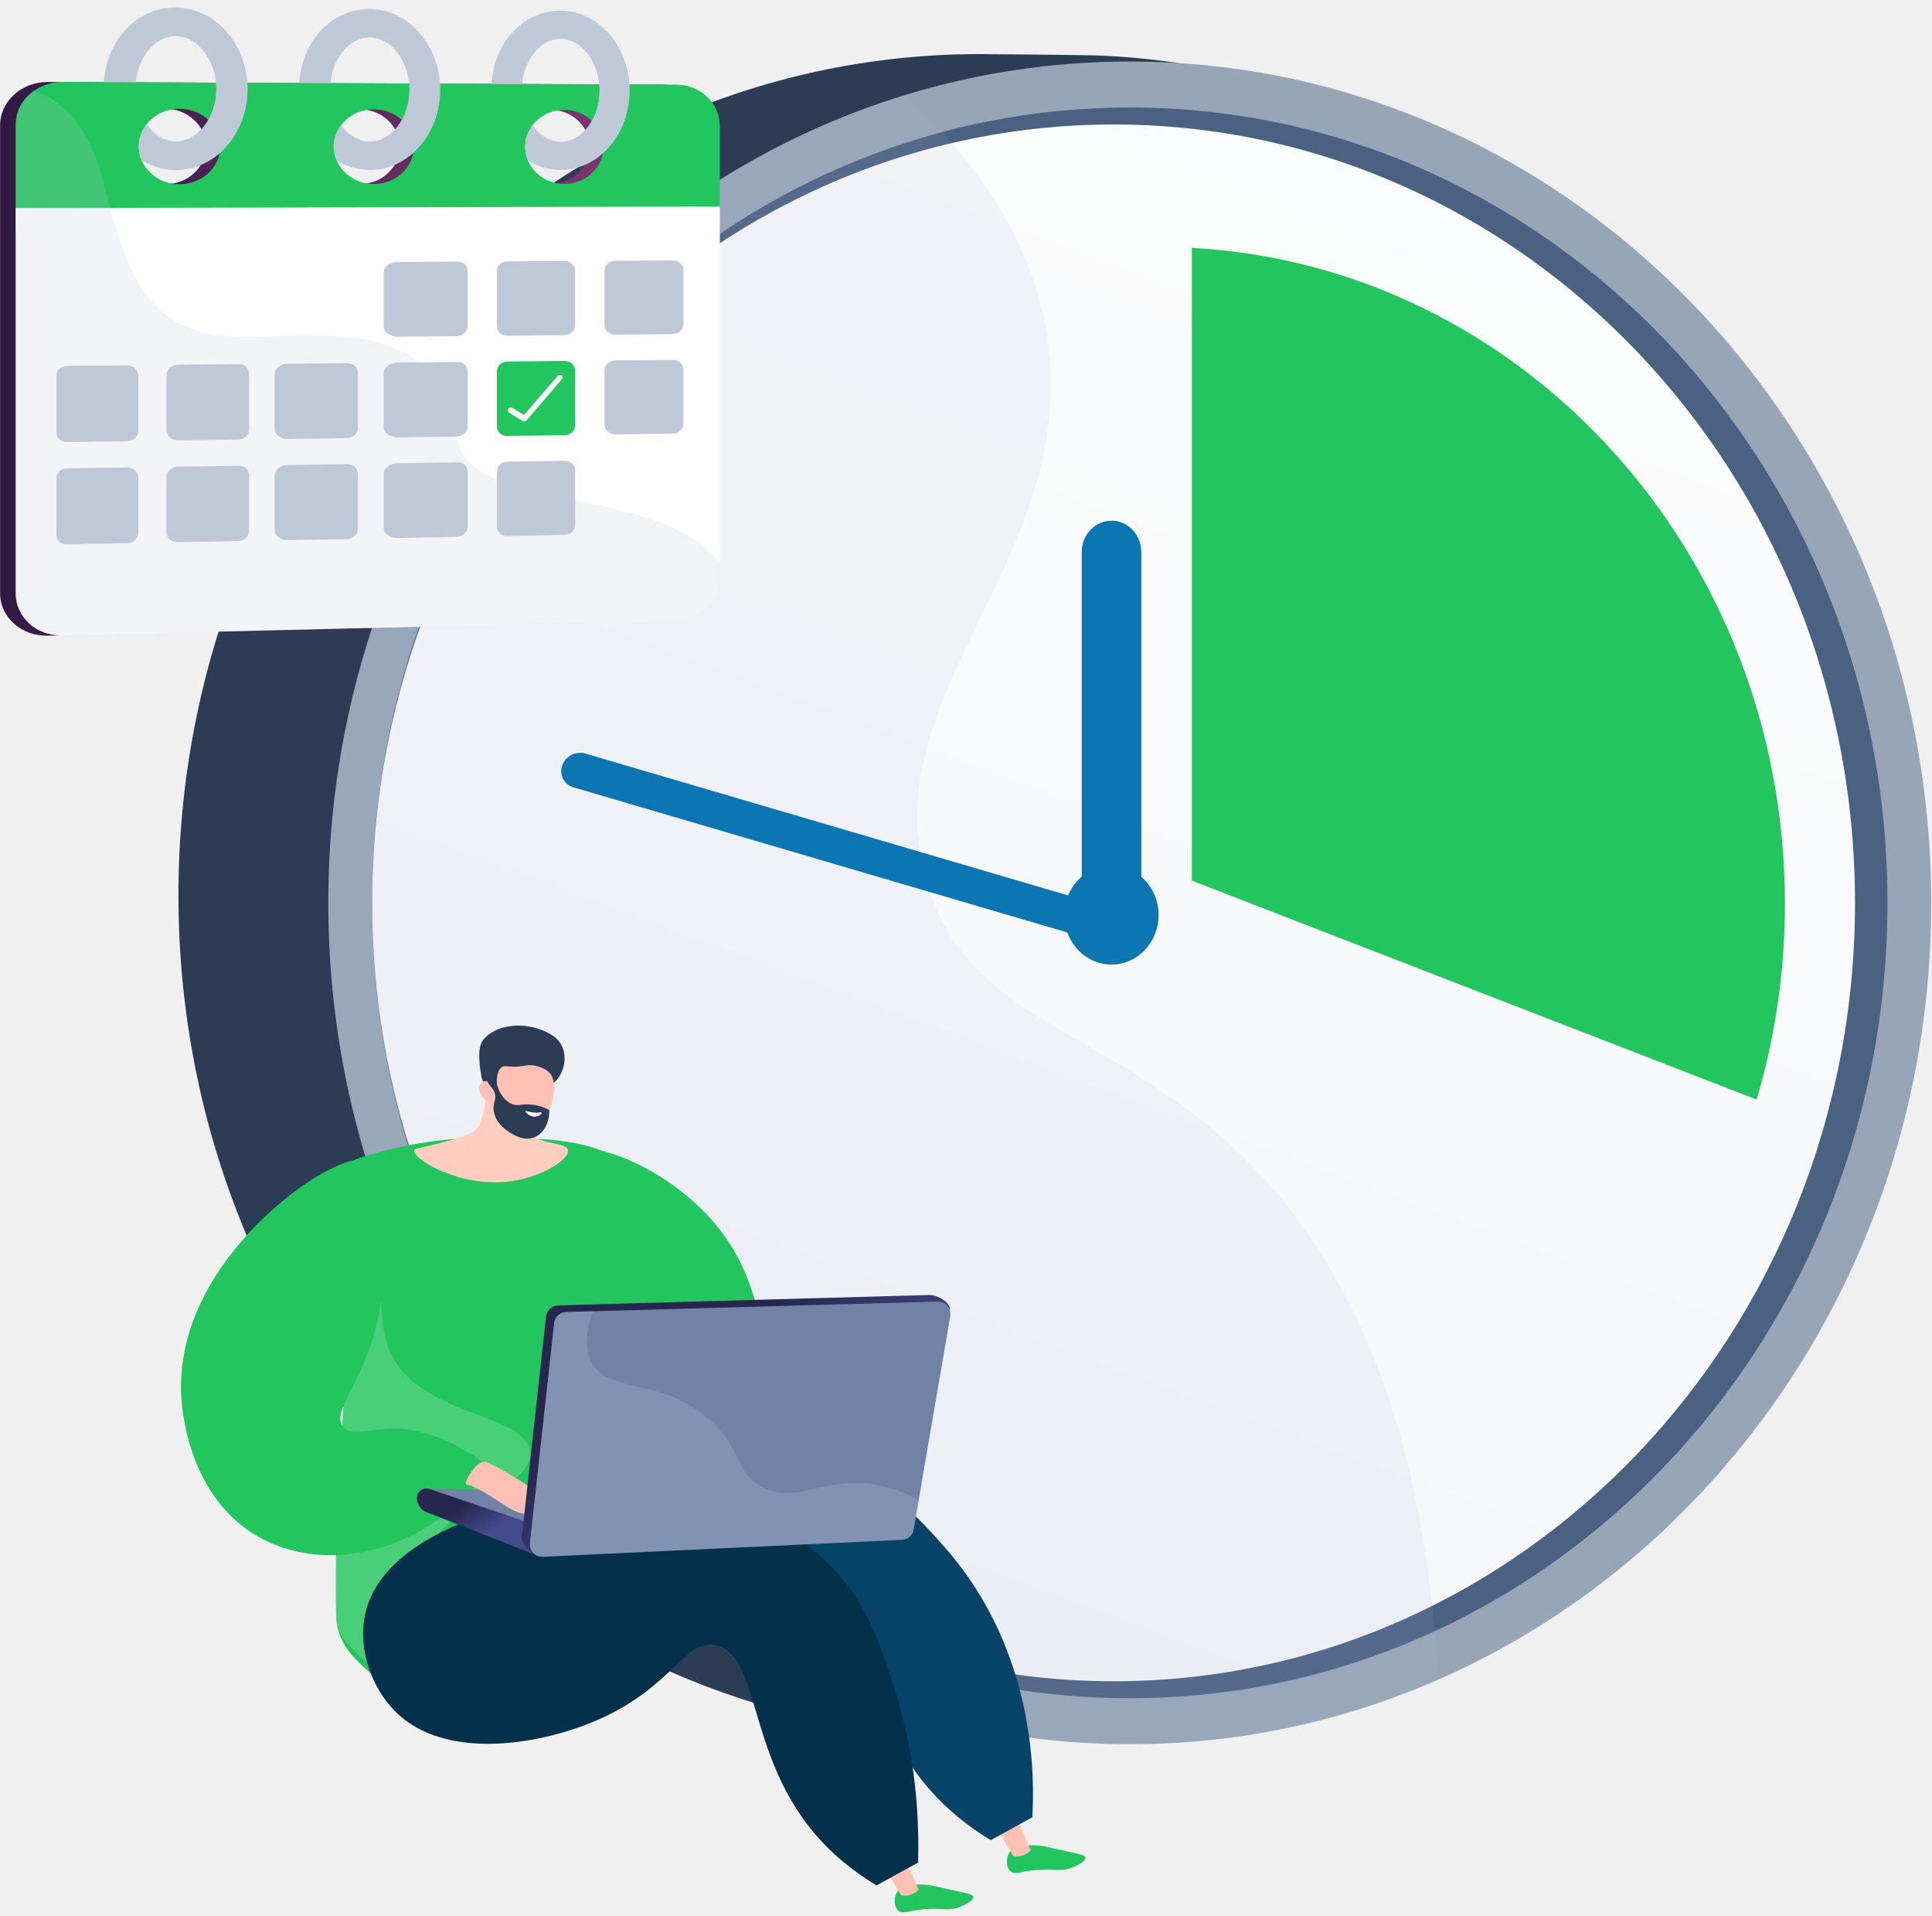
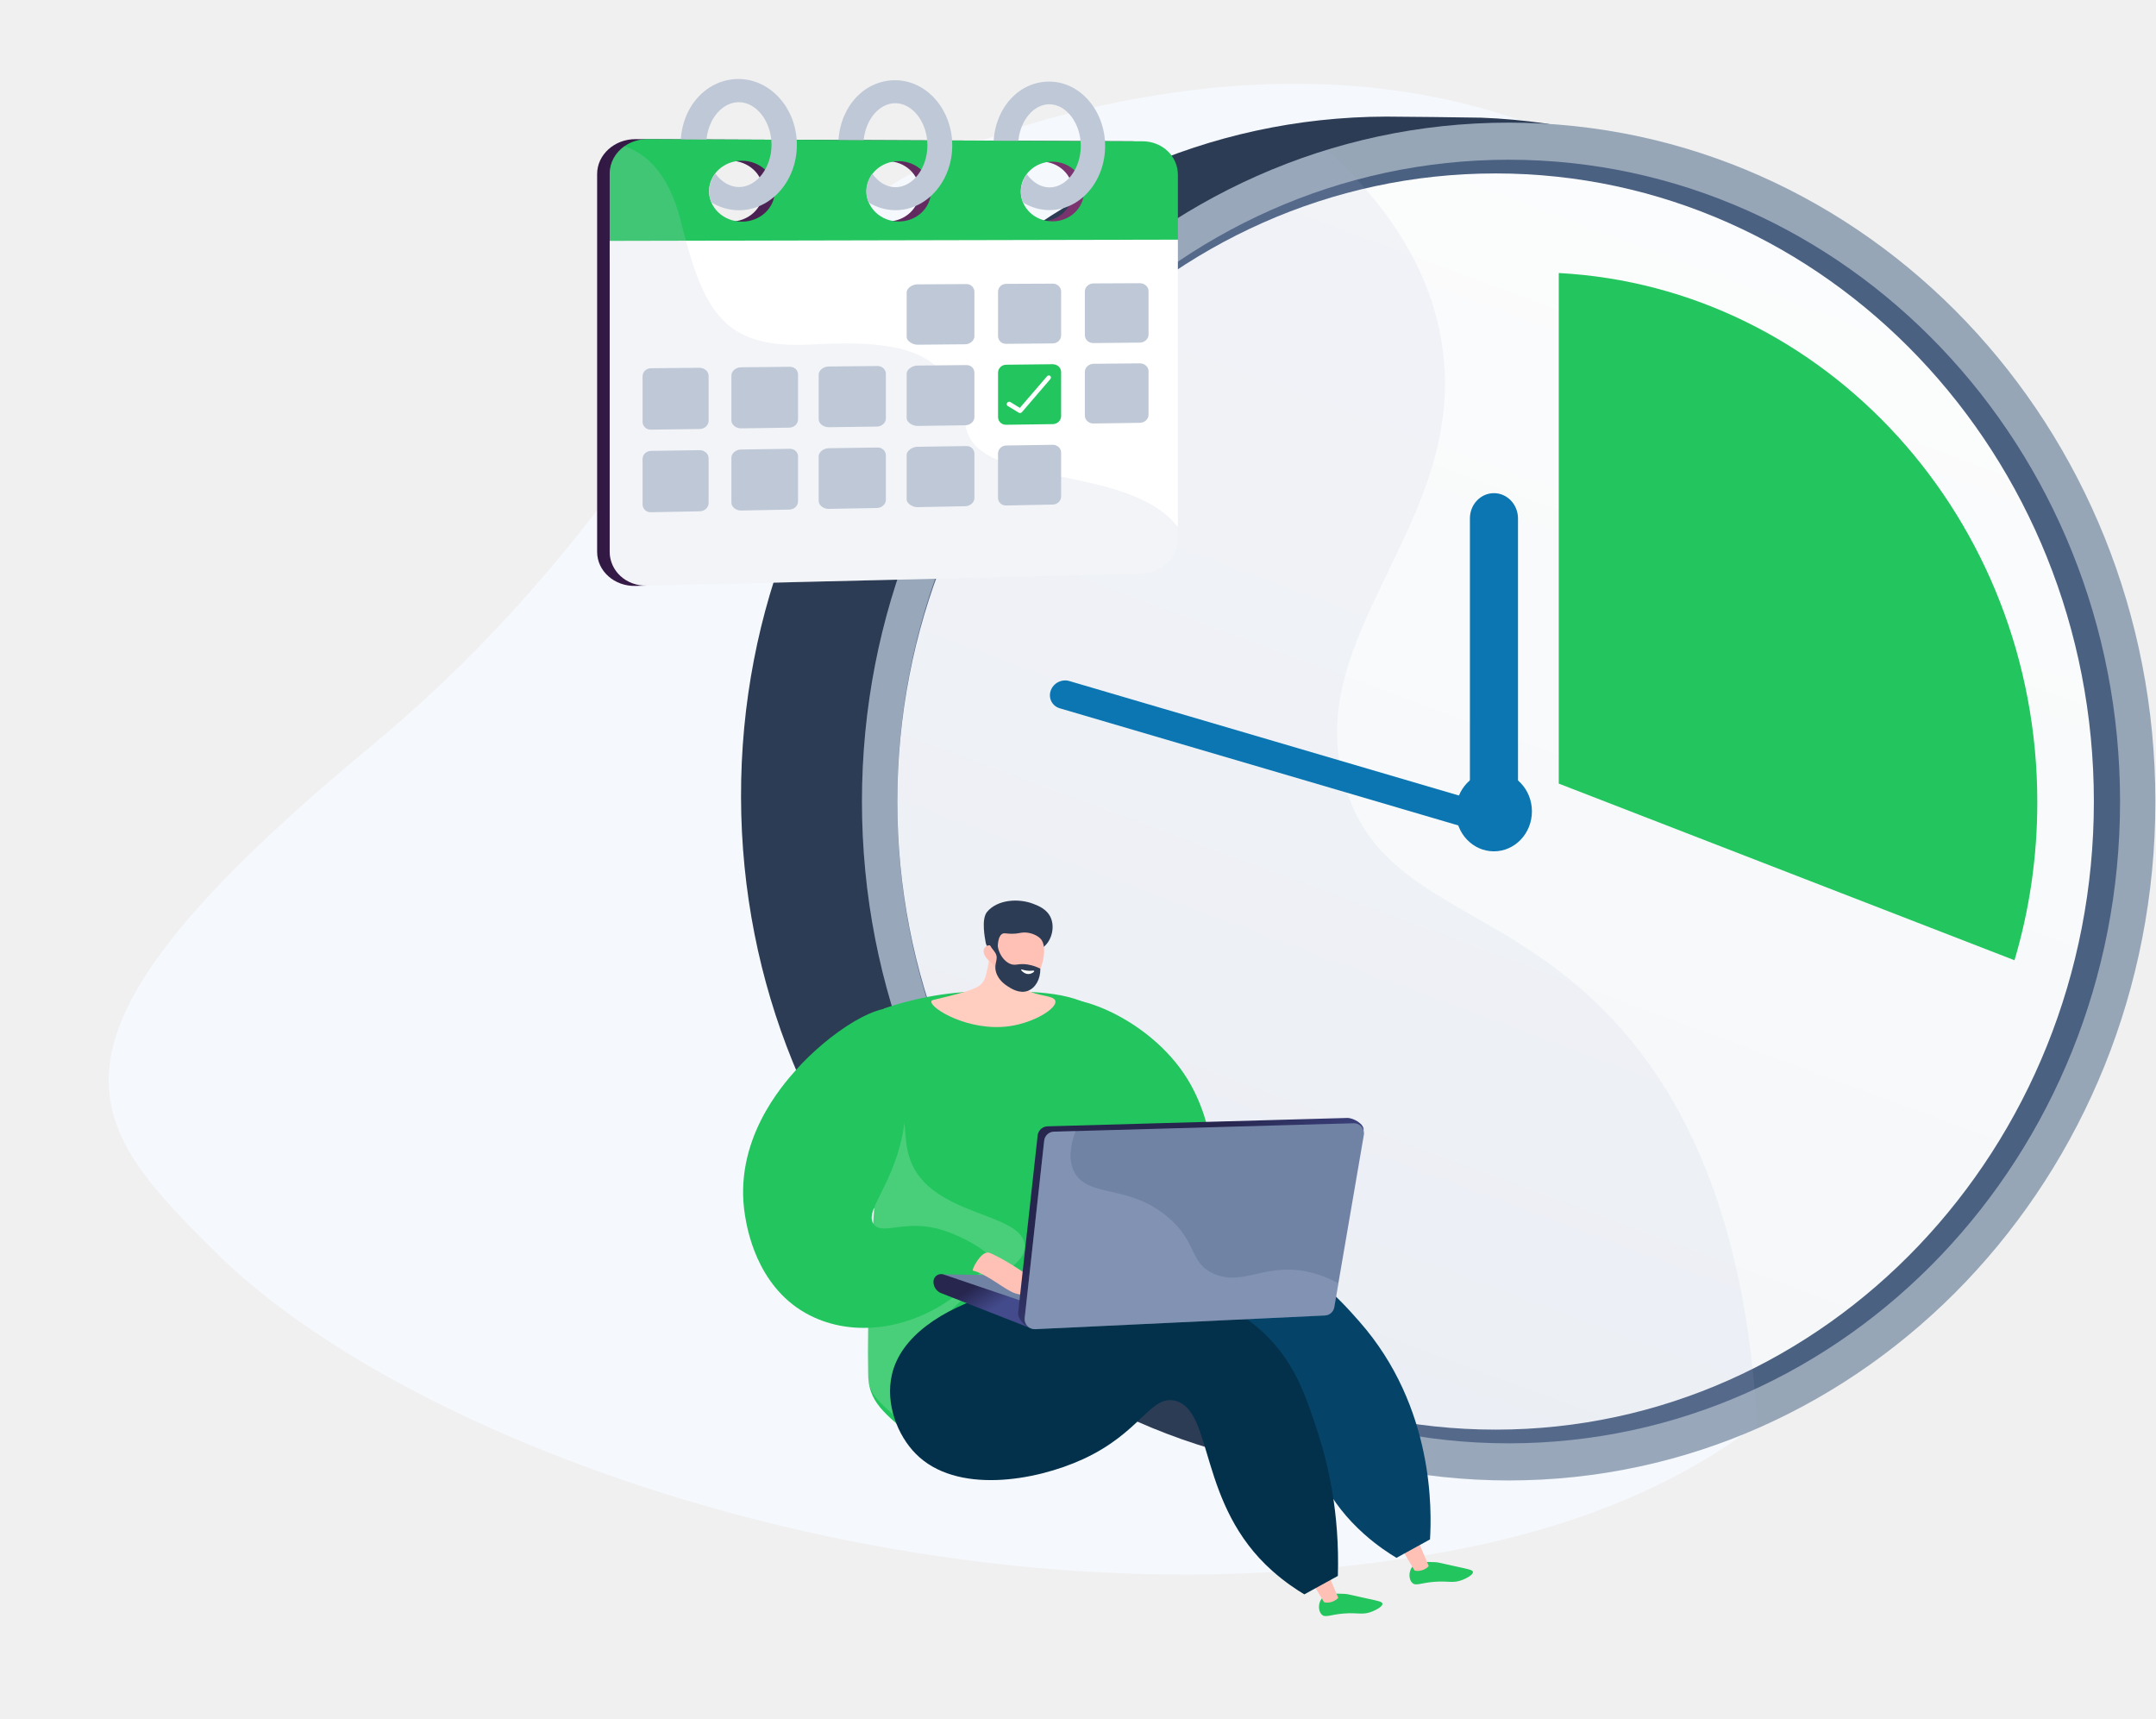
- <svg xmlns="http://www.w3.org/2000/svg" width="235" height="233" viewBox="0 0 235 233" fill="none">
-   <path d="M216.676 108.662C216.795 164.312 187.207 209.731 134.499 211.224C133.687 211.245 120.229 211.224 119.418 211.224C65.585 211.354 21.834 165.653 21.705 109.137C21.575 52.622 65.119 6.705 118.963 6.575C120.218 6.575 132.043 6.694 133.287 6.737C185.389 8.673 216.557 53.466 216.676 108.662Z" fill="#2C3C55" />
-   <path d="M137.42 212.133C191.26 212.133 234.905 166.32 234.905 109.808C234.905 53.296 191.26 7.484 137.42 7.484C83.58 7.484 39.934 53.296 39.934 109.808C39.934 166.32 83.58 212.133 137.42 212.133Z" fill="#97A6B7" />
-   <path d="M137.42 209.558C189.903 209.558 232.45 164.899 232.45 109.808C232.45 54.717 189.903 10.057 137.42 10.057C84.936 10.057 42.39 54.717 42.39 109.808C42.39 164.899 84.936 209.558 137.42 209.558Z" fill="#97A6B7" />
-   <path d="M137.42 206.541C188.32 206.541 229.583 163.232 229.583 109.808C229.583 56.383 188.32 13.075 137.42 13.075C86.519 13.075 45.257 56.383 45.257 109.808C45.257 163.232 86.519 206.541 137.42 206.541Z" fill="#4B6182" />
-   <path d="M135.451 204.476C185.257 204.476 225.634 162.092 225.634 109.808C225.634 57.524 185.257 15.14 135.451 15.14C85.644 15.14 45.267 57.524 45.267 109.808C45.267 162.092 85.644 204.476 135.451 204.476Z" fill="url(#paint0_linear_62_3267)" />
-   <path d="M144.971 107.104L213.669 133.729C215.908 126.202 217.109 118.2 217.109 109.905C217.109 67.189 185.151 32.302 144.971 30.15V107.104Z" fill="#22C55E" />
+ <svg xmlns="http://www.w3.org/2000/svg" width="325" height="259" viewBox="0 0 325 259" fill="none">
+   <path d="M162.687 16.692C105.134 30.563 109.009 68.472 55.636 112.72C2.262 156.968 12.637 169.075 32.489 188.718C62.481 218.624 143.787 247.629 218.691 233.738C290.8 220.202 303.214 166.486 295.789 108.111C288.364 49.735 242.904 -2.557 162.687 16.692Z" fill="#F5F8FD" />
+   <path d="M306.676 119.662C306.795 175.312 277.207 220.731 224.499 222.224C223.687 222.245 210.229 222.224 209.418 222.224C155.585 222.354 111.834 176.653 111.705 120.137C111.575 63.622 155.119 17.705 208.963 17.575C210.218 17.575 222.043 17.694 223.287 17.737C275.389 19.673 306.557 64.466 306.676 119.662Z" fill="#2C3C55" />
+   <path d="M227.42 223.133C281.26 223.133 324.905 177.32 324.905 120.808C324.905 64.296 281.26 18.484 227.42 18.484C173.58 18.484 129.934 64.296 129.934 120.808C129.934 177.32 173.58 223.133 227.42 223.133Z" fill="#97A6B7" />
+   <path d="M227.42 220.558C279.903 220.558 322.45 175.899 322.45 120.808C322.45 65.717 279.903 21.057 227.42 21.057C174.936 21.057 132.39 65.717 132.39 120.808C132.39 175.899 174.936 220.558 227.42 220.558Z" fill="#97A6B7" />
+   <path d="M227.42 217.541C278.32 217.541 319.583 174.232 319.583 120.808C319.583 67.383 278.32 24.075 227.42 24.075C176.519 24.075 135.257 67.383 135.257 120.808C135.257 174.232 176.519 217.541 227.42 217.541Z" fill="#4B6182" />
+   <path d="M225.451 215.476C275.257 215.476 315.634 173.092 315.634 120.808C315.634 68.524 275.257 26.14 225.451 26.14C175.644 26.14 135.267 68.524 135.267 120.808C135.267 173.092 175.644 215.476 225.451 215.476Z" fill="url(#paint0_linear_62_3265)" />
+   <path d="M234.971 118.104L303.669 144.729C305.908 137.202 307.109 129.2 307.109 120.905C307.109 78.189 275.151 43.302 234.971 41.15V118.104Z" fill="#22C55E" />
  <g opacity="0.54">
-     <path opacity="0.2" d="M112.808 107.667C105.678 84.578 131.459 67.914 127.391 40.997C125.595 29.123 118.617 19.39 110.027 11.582C69.436 24.029 39.826 63.437 39.934 110.046C40.064 166.561 83.803 212.262 137.647 212.132C150.845 212.1 163.427 209.31 174.895 204.292C173.229 171.633 163.211 153.184 152.555 142.067C136.132 124.937 118.238 125.272 112.808 107.667Z" fill="#A7B6D1" />
+     <path opacity="0.2" d="M202.808 118.667C195.678 95.578 221.459 78.914 217.391 51.997C215.595 40.123 208.617 30.39 200.027 22.582C159.436 35.029 129.826 74.436 129.934 121.046C130.064 177.561 173.803 223.262 227.647 223.132C240.845 223.1 253.427 220.31 264.895 215.292C263.229 182.633 253.211 164.184 242.555 153.067C226.132 135.937 208.238 136.272 202.808 118.667Z" fill="#A7B6D1" />
  </g>
-   <path d="M135.191 117.313C138.358 117.313 140.925 114.616 140.925 111.289C140.925 107.963 138.358 105.266 135.191 105.266C132.024 105.266 129.457 107.963 129.457 111.289C129.457 114.616 132.024 117.313 135.191 117.313Z" fill="#0B76B1" />
-   <path d="M135.202 63.328C133.2 63.328 131.578 65.026 131.578 67.135V107.71C131.578 109.808 133.2 111.517 135.202 111.517C137.203 111.517 138.826 109.819 138.826 107.71V67.124C138.815 65.026 137.192 63.328 135.202 63.328Z" fill="#0B76B1" />
-   <path d="M136.132 110.727L71.21 91.651C70.063 91.305 68.808 91.932 68.397 93.067C67.986 94.203 68.592 95.403 69.728 95.749L134.65 114.826C135.797 115.172 137.052 114.545 137.463 113.409C137.874 112.274 137.279 111.073 136.132 110.727Z" fill="#0B76B1" />
-   <path d="M90.987 169.643C94.027 167.956 93.139 158.385 89.007 151.648C83.143 142.099 70.28 137.536 67.651 140.38C64.957 143.289 72.714 154.222 73.98 155.995C78.556 162.452 87.384 171.644 90.987 169.643Z" fill="#22C55E" />
-   <path d="M122.836 225.218C122.339 225.899 122.339 227.068 122.891 227.576C123.431 228.085 124.113 227.587 126.179 227.414C128.397 227.241 129.025 227.695 130.485 227.111C131.069 226.873 132.097 226.354 132.032 225.921C131.989 225.618 131.426 225.521 129.533 225.11C126.85 224.525 126.861 224.482 126.298 224.45C124.903 224.396 123.496 224.32 122.836 225.218Z" fill="#22C55E" />
-   <path d="M123.854 221.465L125.368 225.025C125.304 225.23 124.254 226.009 123.237 225.706L121.203 222.309L123.854 221.465Z" fill="#FFC1B5" />
-   <path d="M109.194 229.998C108.696 230.679 108.696 231.848 109.248 232.356C109.789 232.865 110.471 232.367 112.537 232.194C114.755 232.021 115.382 232.475 116.843 231.891C117.427 231.653 118.455 231.134 118.39 230.701C118.347 230.398 117.784 230.301 115.891 229.89C113.208 229.305 113.219 229.262 112.656 229.23C111.26 229.165 109.854 229.089 109.194 229.998Z" fill="#22C55E" />
-   <path d="M110.211 226.245L111.726 229.805C111.661 230.01 110.612 230.789 109.595 230.486L107.561 227.089L110.211 226.245Z" fill="#FFC1B5" />
-   <path d="M43.223 141.007C46.76 139.807 52.159 138.401 58.801 138.401C66.288 138.401 72.303 138.401 76.457 141.937C86.54 150.523 75.256 171.092 81.034 186.319C81.661 187.984 83.511 193.272 81.91 198.982C81.618 200.031 81.012 200.939 79.963 202.486C73.861 211.537 56.378 214.522 48.524 206.671C44.37 202.518 40.983 201.048 40.875 196.311C40.486 177.635 43.385 158.991 43.223 141.007Z" fill="#22C55E" />
-   <path opacity="0.2" d="M47.215 163.836C45.787 159.932 47.269 155.455 44.088 153.508C42.92 152.794 41.47 152.492 39.891 152.524C40.075 166.258 40.345 179.971 40.68 194.31C40.789 199.047 41.384 199.274 45.971 203.427C51.293 208.228 60.457 209.807 68.311 208.228C58.012 201.902 50.666 195.349 51.726 189.725C52.949 183.183 64.936 181.247 64.46 176.597C63.951 171.655 50.331 172.368 47.215 163.836Z" fill="#E6F5EB" />
-   <path d="M46.501 141.429C43.039 139.093 34.698 144.987 30.078 150.167C27.925 152.578 20.45 160.97 22.311 172.238C22.613 174.077 24.009 182.663 31.366 186.87C37.954 190.634 46.836 189.671 53.966 184.329C54.939 183.464 55.913 182.599 56.887 181.733C57.849 180.695 58.801 179.668 59.764 178.63C58.261 177.375 55.697 175.569 52.105 174.412C46.631 172.649 43.028 175.266 41.719 173.536C40.107 171.417 45.019 167.459 46.306 158.461C46.641 156.05 50.363 144.035 46.501 141.429Z" fill="#22C55E" />
-   <path d="M53.544 202.183C52.083 209.829 55.967 206.357 64.07 201.199C72.606 195.76 91.647 187.205 101.07 194.624C108.091 200.161 104.694 210.499 115.685 220.265C117.622 221.984 119.407 223.141 120.51 223.801C122.198 222.871 123.886 221.952 125.563 221.022C125.812 216.901 126.277 201.069 114.917 188.19C112.169 185.075 106.944 179.095 98.917 177.202C77.215 172.087 54.885 195.132 53.544 202.183Z" fill="#054468" />
-   <path d="M44.445 196.203C43.439 200.615 45.3 205.352 48.048 208.12C54.128 214.263 66.039 212.24 73.244 208.931C82.018 204.908 83.446 199.166 87.178 200.128C92.977 201.621 90.522 215.755 101.794 225.769C103.731 227.488 105.516 228.646 106.619 229.305C108.307 228.375 109.995 227.456 111.672 226.526C111.964 216.955 110.157 209.526 108.621 204.811C106.847 199.415 105.256 194.57 100.831 190.223C95.336 184.826 88.78 183.431 85.026 182.685C69.144 179.549 47.053 184.751 44.445 196.203Z" fill="#03314B" />
-   <path d="M93.886 181.701L52.181 181.074L63.27 186.429L93.994 184.417L93.886 181.701Z" fill="#7183A5" />
-   <path d="M50.709 182.188C50.709 182.966 51.196 183.669 51.932 183.929L65.26 189.152L65.325 185.529L52.191 181.074C51.445 180.868 50.709 181.42 50.709 182.188Z" fill="url(#paint1_linear_62_3267)" />
-   <path d="M56.659 180.512C56.4 180.458 57.904 177.462 59.083 177.808C60.262 178.154 66.028 181.497 66.558 182.871C67.078 184.245 67.078 184.245 67.078 184.245C67.078 184.245 64.557 184.44 62.999 183.92C61.452 183.401 58.737 180.978 56.659 180.512Z" fill="#FFC1B5" />
-   <path d="M66.418 160.127L63.475 186.881C63.378 187.8 64.665 189.184 65.595 189.13L108.718 186.481C109.432 186.448 110.016 185.929 110.135 185.226L115.545 159.38C115.707 158.44 114.019 157.466 113.056 157.499L67.867 158.764C67.132 158.807 66.504 159.38 66.418 160.127Z" fill="url(#paint2_linear_62_3267)" />
-   <path d="M67.402 160.906L64.46 187.66C64.362 188.579 65.109 189.38 66.039 189.336L109.713 187.271C110.427 187.238 111.012 186.719 111.131 186.016L115.588 160.062C115.75 159.121 115.014 158.267 114.052 158.299L68.863 159.565C68.116 159.586 67.489 160.159 67.402 160.906Z" fill="#7183A5" />
-   <path opacity="0.3" d="M93.053 181.009C89.245 179.398 90.586 176.316 86.086 172.477C80.147 167.416 74.088 169.611 71.968 165.685C71.308 164.463 70.994 162.56 72.141 159.478L68.874 159.564C68.116 159.586 67.5 160.159 67.413 160.905L64.471 187.66C64.373 188.579 65.12 189.379 66.05 189.336L109.724 187.271C110.438 187.238 111.023 186.719 111.142 186.016L111.758 182.437C110.438 181.701 108.848 181.031 106.998 180.652C100.583 179.354 97.445 182.869 93.053 181.009Z" fill="#A7B6D1" />
-   <path d="M59.505 128.181C59.526 130.961 59.224 133.156 58.921 134.659C58.585 136.389 58.347 136.833 58.033 137.19C57.568 137.73 56.865 138.195 52.884 139.179C50.72 139.72 50.439 139.698 50.396 139.915C50.158 140.964 56.065 144.532 62.166 143.667C65.899 143.137 69.296 141.007 69.09 139.893C68.885 138.768 65.152 139.374 64.038 137.341C63.27 135.924 64.135 133.913 65.152 132.247C64.168 130.398 60.5 130.041 59.505 128.181Z" fill="#FFCEC0" />
-   <path d="M67.338 131.707C68.484 130.798 69.047 128.83 68.398 127.327C67.835 126.029 66.548 125.532 65.769 125.229C63.53 124.364 60.371 124.569 58.802 126.429C57.871 127.532 58.488 130.485 58.575 131.004C58.661 131.599 59.04 131.89 59.321 132.388C59.711 133.08 60.316 134.183 61.301 136.022C61.517 135.611 61.82 135.113 62.231 134.594C62.394 134.389 63.01 133.621 63.811 133.037C65.39 131.901 66.256 132.572 67.338 131.707Z" fill="#2C3C55" />
-   <path d="M59.667 134.28C59.667 134.28 60.532 137.168 63.605 137.752C66.353 138.282 68.333 132.323 66.937 130.582C66.472 129.998 65.368 129.522 64.362 129.544C63.767 129.555 63.518 129.738 62.545 129.738C61.647 129.738 61.43 129.587 61.127 129.728C60.738 129.911 60.338 130.506 60.403 132.42C60.024 131.761 59.451 131.404 58.964 131.49C58.888 131.501 58.672 131.588 58.509 131.75C57.958 132.345 58.369 133.394 59.667 134.28Z" fill="#FFC1B5" />
-   <path d="M61.106 129.338C61.214 129.468 60.684 129.858 60.478 130.528C60.067 131.847 61.009 133.805 62.35 134.302C63.14 134.594 63.497 134.162 64.882 134.367C65.736 134.497 66.407 134.789 66.818 134.994C66.861 136.573 66.082 137.925 64.925 138.347C63.681 138.801 62.447 138.011 61.928 137.676C61.582 137.449 60.478 136.746 60.132 135.47C59.775 134.14 60.597 133.621 60.046 132.637C59.764 132.139 59.31 131.847 59.029 130.95C58.953 130.712 58.91 130.506 58.888 130.366C59.786 129.825 60.955 129.144 61.106 129.338Z" fill="#2C3C55" />
-   <path d="M65.693 135.286C65.693 135.286 65.033 135.438 64.038 135.124C63.995 135.113 63.93 135.113 63.919 135.135C63.876 135.221 64.406 135.827 65.044 135.806C65.498 135.795 65.931 135.481 65.899 135.362C65.899 135.308 65.801 135.286 65.693 135.286Z" fill="white" />
-   <path d="M85.945 15.399C85.945 12.588 83.543 10.306 80.59 10.295L5.801 9.971C2.642 9.96 0.013 12.307 0.013 15.226V72.174C0.013 75.083 2.632 77.387 5.791 77.311L7.5 77.268L7.576 77.138L80.525 74.564C83.478 74.489 85.945 73.115 85.945 70.303V15.399ZM20.104 22.407C17.366 22.407 15.138 20.352 15.138 17.811C15.138 15.27 17.366 13.215 20.104 13.226C22.84 13.237 25.048 15.291 25.048 17.822C25.048 20.352 22.84 22.407 20.104 22.407ZM43.764 22.385C41.081 22.385 38.895 20.352 38.895 17.833C38.895 15.313 41.081 13.28 43.764 13.291C46.447 13.302 48.61 15.335 48.61 17.843C48.61 20.352 46.447 22.385 43.764 22.385ZM66.969 22.364C64.34 22.364 62.198 20.352 62.198 17.854C62.198 15.356 64.34 13.345 66.969 13.355C69.598 13.366 71.719 15.378 71.719 17.865C71.719 20.352 69.598 22.364 66.969 22.364Z" fill="url(#paint3_linear_62_3267)" />
-   <path d="M87.557 25.522V15.345C87.557 12.544 85.22 10.317 82.267 10.295L7.651 9.971C6.321 9.96 5.077 10.36 4.103 11.063C2.772 12.025 1.907 13.485 1.907 15.172V28.279L87.557 25.522ZM68.646 13.366C71.264 13.377 73.396 15.389 73.396 17.876C73.396 20.352 71.275 22.364 68.646 22.364C66.017 22.364 63.875 20.352 63.875 17.865C63.875 15.367 66.017 13.355 68.646 13.366ZM45.484 13.291C48.156 13.302 50.331 15.335 50.331 17.843C50.331 20.352 48.167 22.375 45.484 22.385C42.801 22.385 40.615 20.352 40.615 17.833C40.615 15.313 42.801 13.291 45.484 13.291ZM21.845 13.226C24.572 13.237 26.789 15.291 26.789 17.822C26.789 20.352 24.582 22.407 21.845 22.407C19.108 22.407 16.88 20.352 16.88 17.811C16.89 15.27 19.108 13.215 21.845 13.226Z" fill="#22C55E" />
-   <path d="M1.907 25.305V72.131C1.907 75.04 4.373 77.344 7.532 77.268L82.224 75.483C85.177 75.408 87.557 73.083 87.557 70.282V25.122L1.907 25.305Z" fill="white" />
-   <path d="M56.886 33.005C56.886 32.345 56.389 31.816 55.686 31.816L48.264 31.859C47.561 31.859 46.674 32.41 46.674 33.07V39.764C46.674 40.424 47.593 40.954 48.297 40.954L55.513 40.889C56.216 40.878 56.886 40.337 56.886 39.678V33.005Z" fill="#BFC8D6" />
-   <path d="M69.955 32.929C69.955 32.27 69.371 31.74 68.679 31.751L61.679 31.783C60.976 31.783 60.446 32.324 60.446 32.983V39.645C60.446 40.305 60.965 40.835 61.668 40.824L68.7 40.759C69.393 40.748 69.955 40.208 69.955 39.559V32.929Z" fill="#BFC8D6" />
-   <path d="M83.132 32.864C83.132 32.216 82.526 31.686 81.834 31.686L74.834 31.718C74.142 31.718 73.536 32.259 73.536 32.908V39.526C73.536 40.186 74.109 40.716 74.802 40.705L81.823 40.64C82.516 40.629 83.132 40.099 83.132 39.45V32.864Z" fill="#BFC8D6" />
-   <path d="M56.886 45.203C56.886 44.544 56.389 44.014 55.686 44.025L48.264 44.1C47.561 44.111 46.674 44.652 46.674 45.322V52.017C46.674 52.676 47.593 53.206 48.297 53.195L55.513 53.098C56.216 53.087 56.886 52.546 56.886 51.887V45.203Z" fill="#BFC8D6" />
-   <path d="M69.955 45.074C69.955 44.414 69.371 43.895 68.679 43.895L61.679 43.971C60.976 43.981 60.446 44.522 60.446 45.182V51.843C60.446 52.503 60.965 53.033 61.668 53.022L68.7 52.925C69.393 52.914 69.955 52.373 69.955 51.714V45.074Z" fill="#22C55E" />
-   <path d="M83.132 44.933C83.132 44.284 82.526 43.755 81.834 43.765L74.834 43.83C74.142 43.841 73.536 44.371 73.536 45.031V51.649C73.536 52.309 74.109 52.828 74.802 52.828L81.823 52.73C82.516 52.719 83.132 52.19 83.132 51.53V44.933Z" fill="#BFC8D6" />
-   <path d="M16.815 45.647C16.815 44.976 16.176 44.436 15.451 44.436L8.138 44.501C7.402 44.511 6.862 45.052 6.862 45.733V52.546C6.862 53.217 7.381 53.768 8.106 53.758L15.484 53.66C16.209 53.65 16.815 53.098 16.815 52.428V45.647Z" fill="#BFC8D6" />
-   <path d="M30.305 45.485C30.305 44.814 29.786 44.284 29.061 44.284L21.672 44.36C20.947 44.371 20.255 44.922 20.255 45.593V52.363C20.255 53.033 20.969 53.574 21.694 53.563L28.985 53.455C29.7 53.444 30.294 52.892 30.294 52.222V45.485H30.305Z" fill="#BFC8D6" />
-   <path d="M43.536 45.366C43.536 44.706 42.995 44.166 42.281 44.166L34.892 44.241C34.178 44.252 33.41 44.793 33.41 45.463V52.2C33.41 52.871 34.2 53.401 34.914 53.39L42.184 53.293C42.898 53.282 43.536 52.741 43.536 52.081V45.366Z" fill="#BFC8D6" />
-   <path d="M56.886 57.413C56.886 56.753 56.389 56.223 55.686 56.234L48.264 56.342C47.561 56.353 46.674 56.905 46.674 57.564V64.258C46.674 64.918 47.593 65.448 48.297 65.437L55.513 65.296C56.216 65.286 56.886 64.734 56.886 64.074V57.413Z" fill="#BFC8D6" />
-   <path d="M69.955 57.207C69.955 56.548 69.371 56.029 68.679 56.039L61.679 56.148C60.976 56.158 60.446 56.699 60.446 57.359V64.02C60.446 64.68 60.965 65.199 61.668 65.188L68.7 65.048C69.393 65.037 69.955 64.485 69.955 63.837V57.207Z" fill="#BFC8D6" />
-   <path d="M16.815 58.051C16.815 57.38 16.176 56.84 15.451 56.85L8.138 56.959C7.402 56.969 6.862 57.521 6.862 58.191V65.004C6.862 65.675 7.381 66.216 8.106 66.205L15.484 66.064C16.209 66.053 16.815 65.502 16.815 64.821V58.051Z" fill="#BFC8D6" />
-   <path d="M30.305 57.835C30.305 57.164 29.786 56.634 29.061 56.645L21.672 56.753C20.947 56.764 20.255 57.316 20.255 57.986V64.756C20.255 65.426 20.969 65.956 21.694 65.945L28.985 65.805C29.7 65.794 30.294 65.242 30.294 64.572V57.835H30.305Z" fill="#BFC8D6" />
-   <path d="M43.536 57.64C43.536 56.98 42.995 56.44 42.281 56.45L34.892 56.559C34.178 56.569 33.41 57.121 33.41 57.781V64.518C33.41 65.188 34.2 65.718 34.914 65.697L42.184 65.567C42.898 65.556 43.536 65.004 43.536 64.345V57.64Z" fill="#BFC8D6" />
-   <path d="M21.391 0.908C16.793 0.876 12.995 4.672 12.628 9.992L16.501 10.014C16.814 6.824 18.924 4.391 21.391 4.401C24.052 4.423 26.302 7.354 26.302 10.814C26.302 14.286 24.052 17.195 21.391 17.195C20.006 17.195 18.729 16.394 17.821 15.14C17.291 15.864 16.393 17.519 17.247 19.509C18.48 20.255 19.898 20.688 21.391 20.688C26.216 20.688 30.121 16.275 30.121 10.836C30.121 5.396 26.205 0.952 21.391 0.908Z" fill="#BFC8D6" />
-   <path d="M44.986 1.092C40.475 1.06 36.753 4.823 36.396 10.09L40.194 10.111C40.507 6.954 42.574 4.542 44.986 4.553C47.593 4.574 49.8 7.473 49.8 10.901C49.8 14.329 47.593 17.227 44.986 17.216C43.623 17.216 42.379 16.427 41.492 15.183C40.972 15.897 40.085 17.541 40.929 19.509C42.141 20.255 43.526 20.677 44.986 20.677C49.714 20.677 53.544 16.308 53.544 10.922C53.544 5.537 49.714 1.136 44.986 1.092Z" fill="#BFC8D6" />
-   <path d="M68.203 1.298C63.789 1.265 60.132 4.986 59.786 10.209L63.508 10.22C63.81 7.094 65.844 4.704 68.203 4.715C70.767 4.737 72.92 7.603 72.92 10.998C72.92 14.394 70.767 17.26 68.203 17.249C66.872 17.249 65.65 16.459 64.773 15.237C64.265 15.951 63.399 17.573 64.222 19.52C65.412 20.255 66.764 20.666 68.203 20.666C72.833 20.666 76.587 16.34 76.587 11.009C76.587 5.688 72.833 1.33 68.203 1.298Z" fill="#BFC8D6" />
-   <path opacity="0.2" d="M87.557 68.433V70.282C87.557 73.083 85.22 75.418 82.267 75.494L7.576 77.268C4.428 77.343 1.907 75.04 1.907 72.131V15.172C1.907 13.496 2.751 11.993 4.081 11.041C6.981 11.95 10.713 14.664 12.628 22.32C16.014 35.849 18.935 41.592 32.09 40.932C40.561 40.51 47.085 40.705 51.163 44.23C53.36 46.123 54.853 48.988 55.567 53.228C55.978 55.715 57.849 57.261 60.511 58.375C63.118 59.468 66.526 60.138 70.064 60.862C76.598 62.203 83.933 63.718 87.557 68.433Z" fill="#BFC8D6" />
-   <path d="M63.789 51.252C63.713 51.262 63.648 51.241 63.583 51.208L61.895 50.18C61.744 50.083 61.701 49.877 61.82 49.715C61.928 49.553 62.155 49.499 62.306 49.596L63.735 50.472L67.825 45.723C67.954 45.571 68.171 45.539 68.311 45.658C68.452 45.766 68.463 45.982 68.333 46.134L64.038 51.133C63.973 51.197 63.886 51.241 63.789 51.252Z" fill="white" />
+   <path d="M225.191 128.313C228.358 128.313 230.925 125.616 230.925 122.289C230.925 118.963 228.358 116.266 225.191 116.266C222.024 116.266 219.457 118.963 219.457 122.289C219.457 125.616 222.024 128.313 225.191 128.313Z" fill="#0B76B1" />
+   <path d="M225.202 74.328C223.2 74.328 221.578 76.026 221.578 78.135V118.71C221.578 120.808 223.2 122.517 225.202 122.517C227.203 122.517 228.826 120.819 228.826 118.71V78.124C228.815 76.026 227.192 74.328 225.202 74.328Z" fill="#0B76B1" />
+   <path d="M226.132 121.727L161.21 102.651C160.063 102.305 158.808 102.932 158.397 104.067C157.986 105.203 158.592 106.403 159.728 106.749L224.65 125.826C225.797 126.172 227.052 125.545 227.463 124.409C227.874 123.274 227.279 122.073 226.132 121.727Z" fill="#0B76B1" />
+   <path d="M180.987 180.643C184.027 178.956 183.139 169.385 179.007 162.648C173.143 153.099 160.28 148.536 157.651 151.38C154.957 154.289 162.714 165.222 163.98 166.995C168.556 173.452 177.384 182.644 180.987 180.643Z" fill="#22C55E" />
+   <path d="M212.836 236.218C212.339 236.899 212.339 238.068 212.891 238.576C213.431 239.085 214.113 238.587 216.179 238.414C218.397 238.241 219.025 238.695 220.485 238.111C221.069 237.873 222.097 237.354 222.032 236.921C221.989 236.618 221.426 236.521 219.533 236.11C216.85 235.525 216.861 235.482 216.298 235.45C214.903 235.396 213.496 235.32 212.836 236.218Z" fill="#22C55E" />
+   <path d="M213.854 232.465L215.368 236.025C215.304 236.23 214.254 237.009 213.237 236.706L211.203 233.309L213.854 232.465Z" fill="#FFC1B5" />
+   <path d="M199.194 240.998C198.696 241.679 198.696 242.848 199.248 243.356C199.789 243.865 200.471 243.367 202.537 243.194C204.755 243.021 205.382 243.475 206.843 242.891C207.427 242.653 208.455 242.134 208.39 241.701C208.347 241.398 207.784 241.301 205.891 240.89C203.208 240.305 203.219 240.262 202.656 240.23C201.26 240.165 199.854 240.089 199.194 240.998Z" fill="#22C55E" />
+   <path d="M200.211 237.245L201.726 240.805C201.661 241.01 200.612 241.789 199.595 241.486L197.561 238.089L200.211 237.245Z" fill="#FFC1B5" />
+   <path d="M133.223 152.007C136.76 150.807 142.159 149.401 148.801 149.401C156.288 149.401 162.303 149.401 166.457 152.937C176.54 161.523 165.256 182.092 171.034 197.319C171.661 198.984 173.511 204.272 171.91 209.982C171.618 211.031 171.012 211.939 169.963 213.486C163.861 222.537 146.378 225.522 138.524 217.671C134.37 213.518 130.983 212.048 130.875 207.311C130.486 188.635 133.385 169.991 133.223 152.007Z" fill="#22C55E" />
+   <path opacity="0.2" d="M137.215 174.836C135.787 170.932 137.269 166.455 134.088 164.508C132.92 163.794 131.47 163.492 129.891 163.524C130.075 177.258 130.345 190.971 130.68 205.31C130.789 210.047 131.384 210.274 135.971 214.427C141.293 219.228 150.457 220.807 158.311 219.228C148.012 212.902 140.666 206.349 141.726 200.725C142.949 194.183 154.936 192.247 154.46 187.597C153.951 182.655 140.331 183.368 137.215 174.836Z" fill="#E6F5EB" />
+   <path d="M136.501 152.429C133.039 150.093 124.698 155.987 120.078 161.167C117.925 163.578 110.45 171.97 112.311 183.238C112.613 185.077 114.009 193.663 121.366 197.87C127.954 201.634 136.836 200.671 143.966 195.329C144.939 194.464 145.913 193.599 146.887 192.733C147.849 191.695 148.801 190.668 149.764 189.63C148.261 188.375 145.697 186.569 142.105 185.412C136.631 183.649 133.028 186.266 131.719 184.536C130.107 182.417 135.019 178.459 136.306 169.461C136.641 167.05 140.363 155.035 136.501 152.429Z" fill="#22C55E" />
+   <path d="M143.544 213.183C142.083 220.829 145.967 217.357 154.07 212.199C162.606 206.76 181.647 198.205 191.07 205.624C198.091 211.161 194.694 221.499 205.685 231.265C207.622 232.984 209.407 234.141 210.51 234.801C212.198 233.871 213.886 232.952 215.563 232.022C215.812 227.901 216.277 212.069 204.917 199.19C202.169 196.075 196.944 190.095 188.917 188.202C167.215 183.087 144.885 206.132 143.544 213.183Z" fill="#054468" />
+   <path d="M134.445 207.203C133.439 211.615 135.3 216.352 138.048 219.12C144.128 225.263 156.039 223.24 163.244 219.931C172.018 215.908 173.446 210.166 177.179 211.128C182.977 212.621 180.521 226.755 191.794 236.769C193.731 238.488 195.516 239.646 196.619 240.305C198.307 239.375 199.995 238.456 201.672 237.526C201.964 227.955 200.157 220.526 198.621 215.811C196.847 210.415 195.256 205.57 190.831 201.223C185.336 195.826 178.78 194.431 175.026 193.685C159.144 190.549 137.053 195.751 134.445 207.203Z" fill="#03314B" />
+   <path d="M183.886 192.701L142.181 192.074L153.27 197.429L183.994 195.417L183.886 192.701Z" fill="#7183A5" />
+   <path d="M140.709 193.188C140.709 193.966 141.196 194.669 141.932 194.929L155.26 200.152L155.325 196.529L142.191 192.074C141.445 191.868 140.709 192.42 140.709 193.188Z" fill="url(#paint1_linear_62_3265)" />
+   <path d="M146.659 191.512C146.4 191.458 147.904 188.462 149.083 188.808C150.262 189.154 156.028 192.497 156.558 193.871C157.078 195.245 157.078 195.245 157.078 195.245C157.078 195.245 154.557 195.44 152.999 194.92C151.452 194.401 148.737 191.978 146.659 191.512Z" fill="#FFC1B5" />
+   <path d="M156.418 171.127L153.475 197.881C153.378 198.8 154.665 200.184 155.595 200.13L198.718 197.481C199.432 197.448 200.016 196.929 200.135 196.226L205.545 170.38C205.707 169.44 204.019 168.466 203.056 168.499L157.867 169.764C157.132 169.807 156.504 170.38 156.418 171.127Z" fill="url(#paint2_linear_62_3265)" />
+   <path d="M157.402 171.906L154.459 198.66C154.362 199.579 155.109 200.38 156.039 200.336L199.713 198.271C200.427 198.238 201.012 197.719 201.131 197.016L205.588 171.062C205.75 170.121 205.014 169.267 204.052 169.299L158.863 170.565C158.116 170.586 157.489 171.159 157.402 171.906Z" fill="#7183A5" />
+   <path opacity="0.3" d="M183.053 192.009C179.245 190.398 180.586 187.316 176.086 183.477C170.147 178.416 164.088 180.611 161.968 176.685C161.308 175.463 160.994 173.56 162.141 170.478L158.874 170.564C158.116 170.586 157.5 171.159 157.413 171.905L154.47 198.66C154.373 199.579 155.12 200.379 156.05 200.336L199.724 198.271C200.438 198.238 201.023 197.719 201.142 197.016L201.758 193.437C200.438 192.701 198.848 192.031 196.998 191.652C190.583 190.354 187.445 193.869 183.053 192.009Z" fill="#A7B6D1" />
+   <path d="M149.505 139.181C149.526 141.961 149.224 144.156 148.921 145.659C148.585 147.389 148.347 147.833 148.034 148.19C147.568 148.73 146.865 149.195 142.884 150.179C140.72 150.72 140.439 150.698 140.396 150.915C140.158 151.964 146.065 155.532 152.166 154.667C155.899 154.137 159.296 152.007 159.09 150.893C158.885 149.768 155.152 150.374 154.038 148.341C153.27 146.924 154.135 144.913 155.152 143.247C154.168 141.398 150.5 141.041 149.505 139.181Z" fill="#FFCEC0" />
+   <path d="M157.338 142.707C158.485 141.798 159.047 139.83 158.398 138.327C157.835 137.029 156.548 136.532 155.769 136.229C153.53 135.364 150.371 135.569 148.802 137.429C147.872 138.532 148.488 141.485 148.575 142.004C148.661 142.599 149.04 142.89 149.321 143.388C149.711 144.08 150.317 145.183 151.301 147.022C151.517 146.611 151.82 146.113 152.231 145.594C152.394 145.389 153.01 144.621 153.811 144.037C155.39 142.901 156.256 143.572 157.338 142.707Z" fill="#2C3C55" />
+   <path d="M149.667 145.28C149.667 145.28 150.533 148.168 153.605 148.752C156.353 149.282 158.333 143.323 156.937 141.582C156.472 140.998 155.368 140.522 154.362 140.544C153.767 140.555 153.518 140.738 152.545 140.738C151.647 140.738 151.43 140.587 151.128 140.728C150.738 140.911 150.338 141.506 150.403 143.42C150.024 142.761 149.451 142.404 148.964 142.49C148.888 142.501 148.672 142.588 148.509 142.75C147.958 143.345 148.369 144.394 149.667 145.28Z" fill="#FFC1B5" />
+   <path d="M151.106 140.338C151.214 140.468 150.684 140.858 150.479 141.528C150.067 142.847 151.009 144.805 152.35 145.302C153.14 145.594 153.497 145.162 154.882 145.367C155.736 145.497 156.407 145.789 156.818 145.994C156.861 147.573 156.083 148.925 154.925 149.347C153.681 149.801 152.447 149.011 151.928 148.676C151.582 148.449 150.479 147.746 150.132 146.47C149.775 145.14 150.598 144.621 150.046 143.637C149.764 143.139 149.31 142.847 149.029 141.95C148.953 141.712 148.91 141.506 148.888 141.366C149.786 140.825 150.955 140.144 151.106 140.338Z" fill="#2C3C55" />
+   <path d="M155.693 146.286C155.693 146.286 155.033 146.438 154.038 146.124C153.994 146.113 153.93 146.113 153.919 146.135C153.875 146.221 154.406 146.827 155.044 146.806C155.498 146.795 155.931 146.481 155.899 146.362C155.899 146.308 155.801 146.286 155.693 146.286Z" fill="white" />
+   <path d="M175.945 26.399C175.945 23.588 173.543 21.306 170.59 21.295L95.801 20.971C92.642 20.96 90.013 23.307 90.013 26.226V83.174C90.013 86.083 92.632 88.387 95.791 88.311L97.5 88.268L97.576 88.138L170.525 85.564C173.478 85.489 175.945 84.115 175.945 81.303V26.399ZM110.103 33.407C107.366 33.407 105.138 31.352 105.138 28.811C105.138 26.27 107.366 24.215 110.103 24.226C112.841 24.237 115.048 26.291 115.048 28.822C115.048 31.352 112.841 33.407 110.103 33.407ZM133.764 33.385C131.081 33.385 128.895 31.352 128.895 28.833C128.895 26.313 131.081 24.28 133.764 24.291C136.447 24.302 138.61 26.334 138.61 28.843C138.61 31.352 136.447 33.385 133.764 33.385ZM156.969 33.364C154.34 33.364 152.198 31.352 152.198 28.854C152.198 26.356 154.34 24.345 156.969 24.355C159.598 24.366 161.719 26.378 161.719 28.865C161.719 31.352 159.598 33.364 156.969 33.364Z" fill="url(#paint3_linear_62_3265)" />
+   <path d="M177.557 36.522V26.345C177.557 23.544 175.22 21.317 172.267 21.295L97.651 20.971C96.321 20.96 95.077 21.36 94.103 22.063C92.772 23.025 91.907 24.485 91.907 26.172V39.279L177.557 36.522ZM158.646 24.366C161.264 24.377 163.396 26.389 163.396 28.876C163.396 31.352 161.275 33.364 158.646 33.364C156.017 33.364 153.875 31.352 153.875 28.865C153.875 26.367 156.017 24.355 158.646 24.366ZM135.484 24.291C138.156 24.302 140.33 26.334 140.33 28.843C140.33 31.352 138.167 33.375 135.484 33.385C132.801 33.385 130.615 31.352 130.615 28.833C130.615 26.313 132.801 24.291 135.484 24.291ZM111.845 24.226C114.572 24.237 116.789 26.291 116.789 28.822C116.789 31.352 114.582 33.407 111.845 33.407C109.108 33.407 106.88 31.352 106.88 28.811C106.89 26.27 109.108 24.215 111.845 24.226Z" fill="#22C55E" />
+   <path d="M91.907 36.305V83.131C91.907 86.04 94.373 88.344 97.532 88.268L172.224 86.483C175.177 86.408 177.557 84.083 177.557 81.282V36.121L91.907 36.305Z" fill="white" />
+   <path d="M146.887 44.005C146.887 43.345 146.389 42.816 145.686 42.816L138.264 42.859C137.561 42.859 136.674 43.41 136.674 44.07V50.764C136.674 51.424 137.593 51.954 138.297 51.954L145.513 51.889C146.216 51.878 146.887 51.337 146.887 50.678V44.005Z" fill="#BFC8D6" />
+   <path d="M159.955 43.929C159.955 43.27 159.371 42.74 158.679 42.751L151.679 42.783C150.976 42.783 150.446 43.324 150.446 43.983V50.645C150.446 51.305 150.965 51.835 151.668 51.824L158.7 51.759C159.393 51.748 159.955 51.208 159.955 50.559V43.929Z" fill="#BFC8D6" />
+   <path d="M173.132 43.864C173.132 43.216 172.526 42.686 171.834 42.686L164.834 42.718C164.142 42.718 163.536 43.259 163.536 43.908V50.526C163.536 51.186 164.11 51.716 164.802 51.705L171.823 51.64C172.516 51.629 173.132 51.099 173.132 50.45V43.864Z" fill="#BFC8D6" />
+   <path d="M146.887 56.203C146.887 55.544 146.389 55.014 145.686 55.025L138.264 55.1C137.561 55.111 136.674 55.652 136.674 56.322V63.017C136.674 63.676 137.593 64.206 138.297 64.195L145.513 64.098C146.216 64.087 146.887 63.546 146.887 62.887V56.203Z" fill="#BFC8D6" />
+   <path d="M159.955 56.074C159.955 55.414 159.371 54.895 158.679 54.895L151.679 54.971C150.976 54.981 150.446 55.522 150.446 56.182V62.843C150.446 63.503 150.965 64.033 151.668 64.022L158.7 63.925C159.393 63.914 159.955 63.373 159.955 62.714V56.074Z" fill="#22C55E" />
+   <path d="M173.132 55.933C173.132 55.284 172.526 54.755 171.834 54.765L164.834 54.83C164.142 54.841 163.536 55.371 163.536 56.031V62.649C163.536 63.309 164.11 63.828 164.802 63.828L171.823 63.73C172.516 63.719 173.132 63.19 173.132 62.53V55.933Z" fill="#BFC8D6" />
+   <path d="M106.815 56.647C106.815 55.976 106.176 55.436 105.451 55.436L98.138 55.501C97.403 55.511 96.862 56.052 96.862 56.733V63.546C96.862 64.217 97.381 64.768 98.106 64.758L105.484 64.66C106.209 64.65 106.815 64.098 106.815 63.428V56.647Z" fill="#BFC8D6" />
+   <path d="M120.305 56.485C120.305 55.814 119.786 55.284 119.061 55.284L111.672 55.36C110.947 55.371 110.255 55.922 110.255 56.593V63.363C110.255 64.033 110.969 64.574 111.694 64.563L118.985 64.455C119.699 64.444 120.295 63.892 120.295 63.222V56.485H120.305Z" fill="#BFC8D6" />
+   <path d="M133.536 56.366C133.536 55.706 132.995 55.166 132.281 55.166L124.892 55.241C124.178 55.252 123.41 55.793 123.41 56.463V63.2C123.41 63.871 124.2 64.401 124.914 64.39L132.184 64.293C132.898 64.282 133.536 63.741 133.536 63.081V56.366Z" fill="#BFC8D6" />
+   <path d="M146.887 68.413C146.887 67.753 146.389 67.223 145.686 67.234L138.264 67.342C137.561 67.353 136.674 67.905 136.674 68.564V75.258C136.674 75.918 137.593 76.448 138.297 76.437L145.513 76.296C146.216 76.286 146.887 75.734 146.887 75.074V68.413Z" fill="#BFC8D6" />
+   <path d="M159.955 68.207C159.955 67.548 159.371 67.029 158.679 67.039L151.679 67.148C150.976 67.158 150.446 67.699 150.446 68.359V75.02C150.446 75.68 150.965 76.199 151.668 76.188L158.7 76.048C159.393 76.037 159.955 75.485 159.955 74.837V68.207Z" fill="#BFC8D6" />
+   <path d="M106.815 69.051C106.815 68.38 106.176 67.84 105.451 67.85L98.138 67.959C97.403 67.969 96.862 68.521 96.862 69.192V76.004C96.862 76.675 97.381 77.216 98.106 77.205L105.484 77.064C106.209 77.053 106.815 76.502 106.815 75.821V69.051Z" fill="#BFC8D6" />
+   <path d="M120.305 68.835C120.305 68.164 119.786 67.634 119.061 67.645L111.672 67.753C110.947 67.764 110.255 68.316 110.255 68.986V75.756C110.255 76.426 110.969 76.956 111.694 76.945L118.985 76.805C119.699 76.794 120.295 76.242 120.295 75.572V68.835H120.305Z" fill="#BFC8D6" />
+   <path d="M133.536 68.64C133.536 67.98 132.995 67.439 132.281 67.45L124.892 67.558C124.178 67.569 123.41 68.121 123.41 68.781V75.518C123.41 76.188 124.2 76.718 124.914 76.697L132.184 76.567C132.898 76.556 133.536 76.004 133.536 75.345V68.64Z" fill="#BFC8D6" />
+   <path d="M111.391 11.908C106.793 11.876 102.996 15.672 102.628 20.992L106.501 21.014C106.814 17.824 108.924 15.39 111.391 15.401C114.052 15.423 116.302 18.354 116.302 21.814C116.302 25.286 114.052 28.195 111.391 28.195C110.006 28.195 108.729 27.394 107.821 26.14C107.29 26.864 106.393 28.519 107.247 30.509C108.481 31.255 109.898 31.688 111.391 31.688C116.216 31.688 120.121 27.275 120.121 21.836C120.121 16.396 116.205 11.952 111.391 11.908Z" fill="#BFC8D6" />
+   <path d="M134.986 12.092C130.475 12.06 126.753 15.823 126.396 21.09L130.194 21.111C130.507 17.954 132.574 15.542 134.986 15.553C137.593 15.574 139.8 18.473 139.8 21.901C139.8 25.329 137.593 28.227 134.986 28.216C133.623 28.216 132.379 27.427 131.492 26.183C130.972 26.897 130.085 28.541 130.929 30.509C132.141 31.255 133.526 31.677 134.986 31.677C139.714 31.677 143.544 27.308 143.544 21.922C143.544 16.537 139.714 12.136 134.986 12.092Z" fill="#BFC8D6" />
+   <path d="M158.203 12.298C153.789 12.265 150.132 15.986 149.786 21.209L153.507 21.22C153.81 18.094 155.844 15.704 158.203 15.715C160.767 15.737 162.92 18.603 162.92 21.998C162.92 25.394 160.767 28.26 158.203 28.249C156.872 28.249 155.65 27.459 154.773 26.237C154.265 26.951 153.399 28.573 154.221 30.52C155.412 31.255 156.764 31.666 158.203 31.666C162.833 31.666 166.587 27.34 166.587 22.009C166.587 16.689 162.833 12.33 158.203 12.298Z" fill="#BFC8D6" />
+   <path opacity="0.2" d="M177.557 79.433V81.282C177.557 84.083 175.22 86.418 172.267 86.494L97.576 88.268C94.427 88.343 91.907 86.04 91.907 83.131V26.172C91.907 24.496 92.751 22.993 94.081 22.041C96.981 22.95 100.713 25.664 102.628 33.321C106.014 46.849 108.935 52.592 122.09 51.932C130.561 51.51 137.085 51.705 141.164 55.23C143.36 57.123 144.853 59.988 145.567 64.228C145.978 66.715 147.849 68.261 150.511 69.375C153.118 70.468 156.526 71.138 160.063 71.862C166.598 73.204 173.933 74.718 177.557 79.433Z" fill="#BFC8D6" />
+   <path d="M153.789 62.252C153.713 62.262 153.648 62.241 153.583 62.208L151.895 61.18C151.744 61.083 151.701 60.877 151.82 60.715C151.928 60.553 152.155 60.499 152.307 60.596L153.735 61.472L157.825 56.723C157.954 56.571 158.171 56.539 158.311 56.658C158.452 56.766 158.463 56.982 158.333 57.134L154.038 62.133C153.973 62.197 153.886 62.241 153.789 62.252Z" fill="white" />
  <defs>
-     <linearGradient id="paint0_linear_62_3267" x1="23.28" y1="412.016" x2="198.942" y2="-61.624" gradientUnits="userSpaceOnUse">
+     <linearGradient id="paint0_linear_62_3265" x1="113.28" y1="423.016" x2="288.942" y2="-50.624" gradientUnits="userSpaceOnUse">
      <stop offset="0.004" stop-color="#EBEFF2" />
      <stop offset="1" stop-color="white" />
    </linearGradient>
-     <linearGradient id="paint1_linear_62_3267" x1="59.231" y1="186.641" x2="56.791" y2="182.851" gradientUnits="userSpaceOnUse">
+     <linearGradient id="paint1_linear_62_3265" x1="149.231" y1="197.641" x2="146.791" y2="193.851" gradientUnits="userSpaceOnUse">
      <stop stop-color="#444B8C" />
      <stop offset="0.996" stop-color="#26264F" />
    </linearGradient>
-     <linearGradient id="paint2_linear_62_3267" x1="93.84" y1="179.353" x2="84.009" y2="165.388" gradientUnits="userSpaceOnUse">
+     <linearGradient id="paint2_linear_62_3265" x1="183.84" y1="190.353" x2="174.009" y2="176.388" gradientUnits="userSpaceOnUse">
      <stop stop-color="#444B8C" />
      <stop offset="0.996" stop-color="#26264F" />
    </linearGradient>
-     <linearGradient id="paint3_linear_62_3267" x1="0.007" y1="43.642" x2="85.945" y2="43.642" gradientUnits="userSpaceOnUse">
+     <linearGradient id="paint3_linear_62_3265" x1="90.007" y1="54.642" x2="175.945" y2="54.642" gradientUnits="userSpaceOnUse">
      <stop stop-color="#311944" />
      <stop offset="1" stop-color="#893976" />
    </linearGradient>
  </defs>
</svg>
